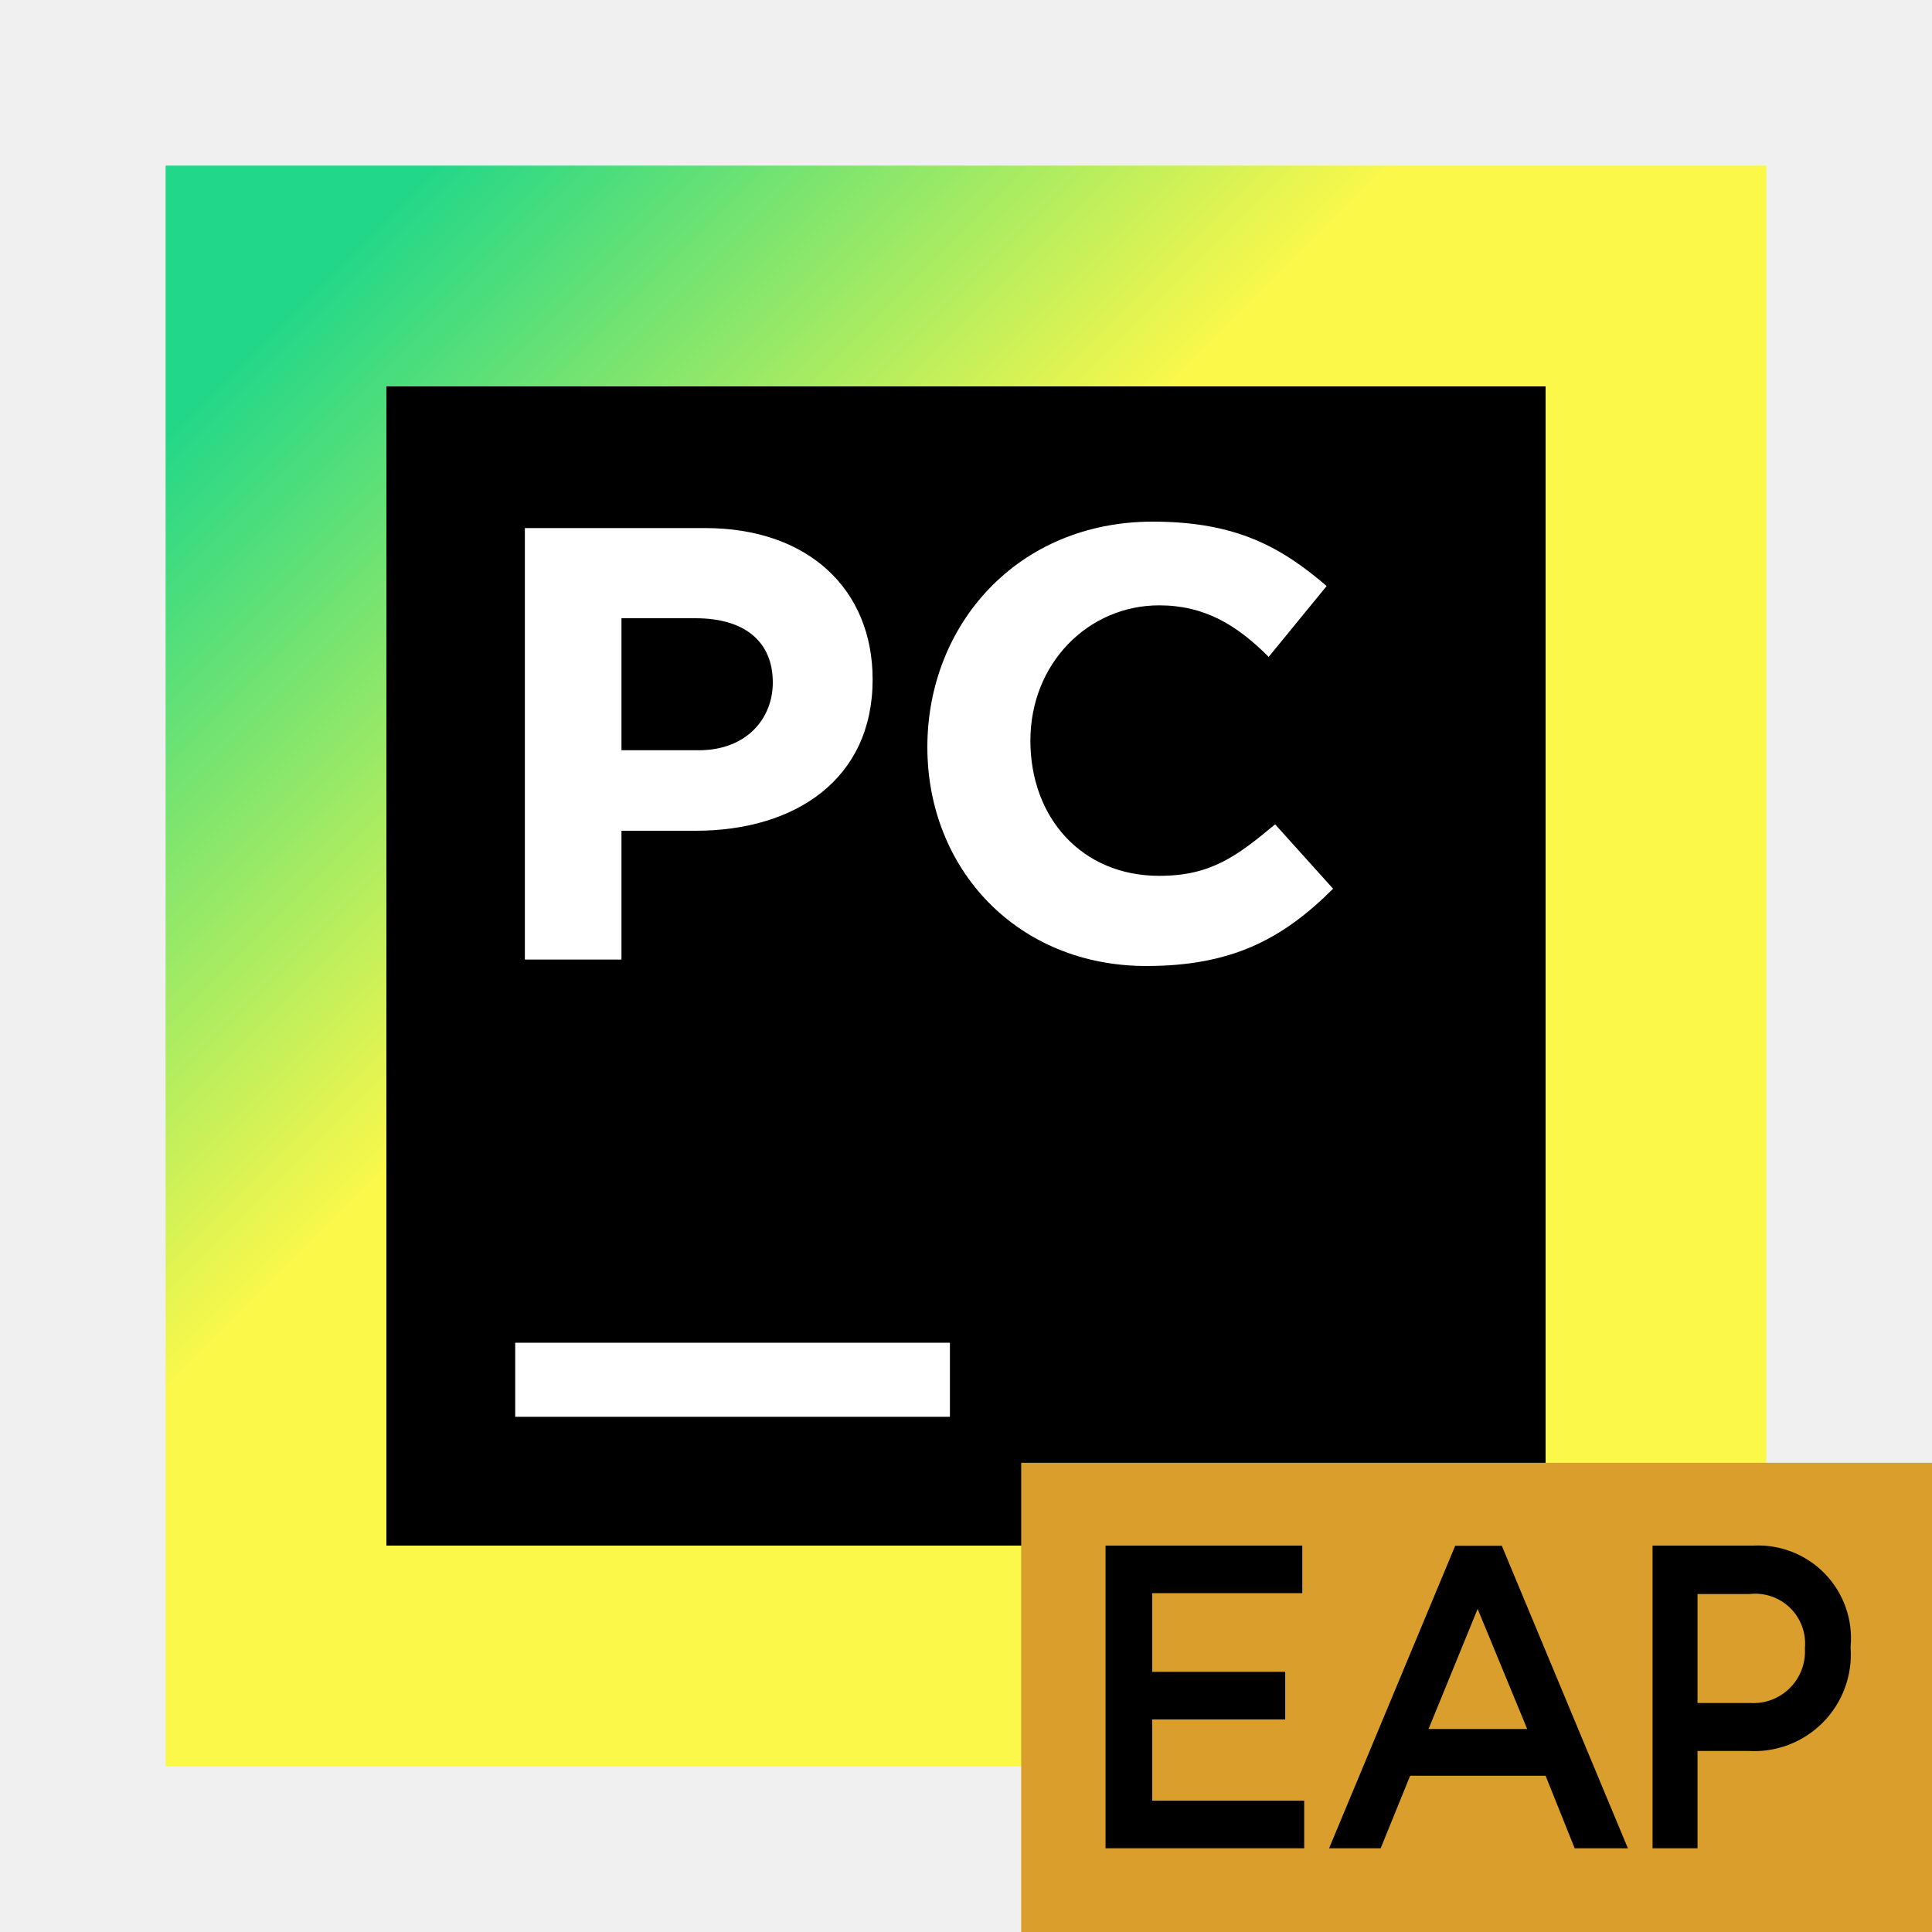
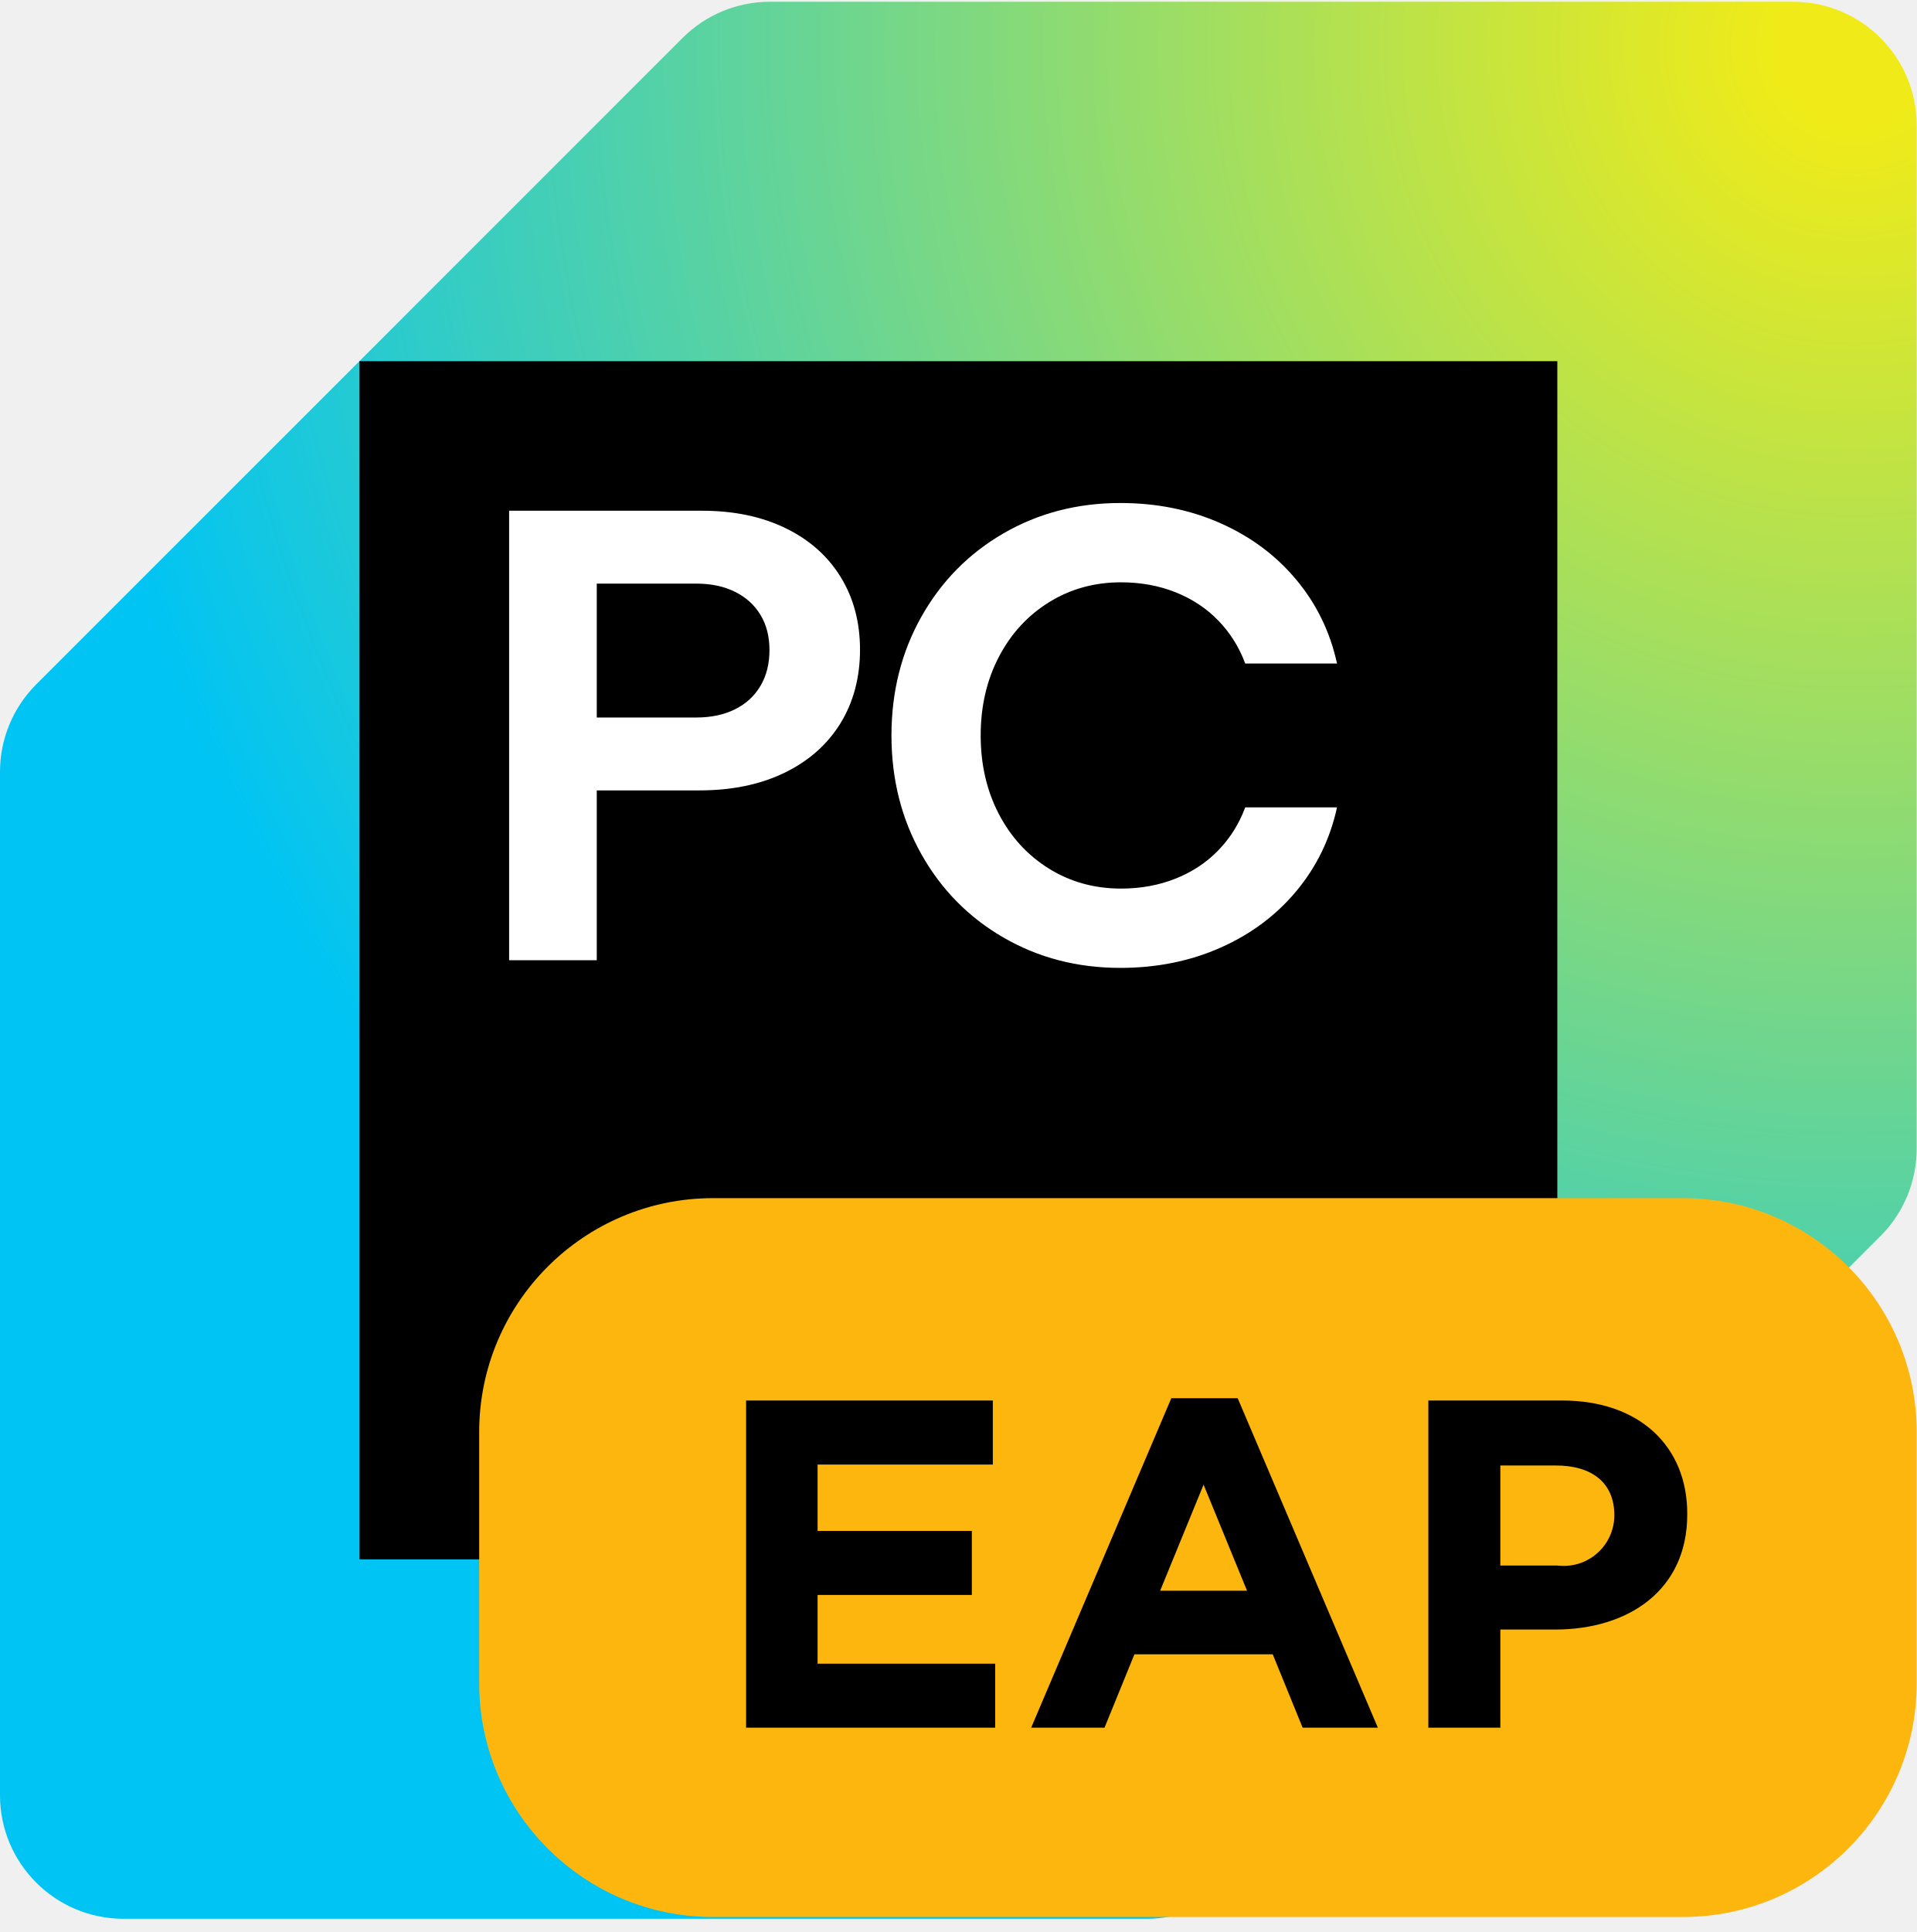
- <svg xmlns="http://www.w3.org/2000/svg" width="70" height="70" fill="none" viewBox="0 0 70 70">
+ <svg xmlns="http://www.w3.org/2000/svg" width="128" height="129" fill="none" viewBox="0 0 128 129">
  <defs>
-     <linearGradient id="a" x1="63.157" x2="-9.078" y1="63.192" y2="-9.043" gradientUnits="userSpaceOnUse">
-       <stop offset="0.482" stop-color="#FCF84A" />
-       <stop offset="0.726" stop-color="#21D789" />
-     </linearGradient>
+     <radialGradient id="a" cx="0" cy="0" r="1" gradientTransform="translate(123.445 3.50969) scale(168.026)" gradientUnits="userSpaceOnUse">
+       <stop offset=".03" stop-color="#F0EB18" />
+       <stop offset=".71" stop-color="#00C4F4" />
+     </radialGradient>
  </defs>
-   <path fill="url(#a)" d="M64 6H6V64H64V6Z" />
-   <path fill="#000000" d="M56 14H14V56H56V14Z" />
-   <path fill="#FFFFFF" d="M19.133 19.133H25.55C29.283 19.133 31.617 21.35 31.617 24.617C31.617 28.233 28.817 30.1 25.2 30.1H22.517V34.767H19.017V19.133H19.133ZM25.317 27.183C27.067 27.183 28 26.017 28 24.733C28 23.217 26.95 22.4 25.2 22.4H22.517V27.183H25.317Z" />
-   <path fill="#FFFFFF" d="M33.6 27.067C33.6 22.633 36.867 18.9 41.767 18.9C44.8 18.9 46.433 19.833 48.067 21.233L45.967 23.8C44.8 22.633 43.633 21.933 42 21.933C39.433 21.933 37.333 24.033 37.333 26.833C37.333 29.633 39.2 31.733 42 31.733C43.867 31.733 44.8 31.033 46.2 29.867L48.3 32.2C46.433 34.067 44.567 35 41.533 35C36.867 35 33.6 31.5 33.6 27.067Z" />
-   <path fill="#FFFFFF" d="M34.417 48.65H18.667V51.333H34.417V48.65Z" />
-   <g>
-     <rect x="37" y="53" width="33" height="17" fill="#d99e2b" />
-     <path fill="#000000" d="M40.056,66.966h7.197V65.243H41.745V62.297h4.82V60.574H41.745V57.723h5.439V56H40.056Z" />
-     <path fill="#000000" d="M48.156,66.966h1.868l1.068-2.627h4.908l1.053,2.627h1.928l-4.567-10.958h-1.69Zm3.603-4.321,1.779-4.352L55.333,62.645Z" />
-     <path fill="#000000" d="M59.875,66.966h1.629V63.441h1.84a3.503,3.503,0,0,0,3.707-3.744v-.031a3.362,3.362,0,0,0-3.522-3.666H59.875Zm1.629-5.264V57.754h1.893a1.807,1.807,0,0,1,1.999,1.958V59.744a1.869,1.869,0,0,1-1.999,1.958Z" />
-   </g>
+   <path fill="url(#a)" d="M119.75.117H51.417c-2.188 0-4.286.869-5.834 2.416L2.416 45.701C.869 47.248 0 49.346 0 51.535v68.332c0 4.556 3.694 8.25 8.25 8.25h68.332c2.189 0 4.286-.869 5.834-2.416l43.165-43.168c1.548-1.548 2.416-3.645 2.416-5.832L128 8.368c0-4.556-3.694-8.25-8.25-8.25V.117Z" />
+   <path fill="#000" d="M104 24.117H24v80h80V24.117Z" />
+   <path fill="#fff" d="M66 88.117H34v6h32v-6Z" />
+   <path fill="#fff" d="M34.001 34.102H46.885c2.115 0 3.969.386 5.562 1.157 1.594.771 2.822 1.857 3.688 3.259.865 1.401 1.298 3.022 1.298 4.866 0 1.844-.44 3.516-1.319 4.931-.879 1.415-2.126 2.511-3.741 3.291-1.615.779-3.501 1.169-5.66 1.169h-6.86v11.34H34V34.103l.001-.001Zm15.081 13.259c.736-.365 1.304-.886 1.704-1.565.4-.679.6-1.475.6-2.39s-.2-1.683-.6-2.348-.969-1.179-1.704-1.544c-.736-.365-1.597-.546-2.584-.546h-6.645v8.94h6.645c.986 0 1.848-.182 2.584-.546v-.001Z" />
+   <path fill="#fff" d="M67.014 62.602c-2.33-1.35-4.159-3.209-5.487-5.574-1.329-2.365-1.994-5.005-1.994-7.921 0-2.916.665-5.556 1.994-7.921 1.329-2.365 3.159-4.224 5.487-5.574 2.329-1.35 4.931-2.026 7.804-2.026 2.43 0 4.659.45 6.689 1.35 2.029.9 3.72 2.161 5.07 3.784 1.35 1.623 2.254 3.484 2.711 5.585H83.157c-.4-1.086-.996-2.04-1.79-2.862-.794-.821-1.748-1.454-2.862-1.897-1.115-.443-2.33-.665-3.645-.665-1.772 0-3.373.443-4.803 1.329-1.429.886-2.547 2.105-3.355 3.655-.807 1.551-1.211 3.297-1.211 5.241 0 1.944.404 3.691 1.211 5.241.807 1.551 1.926 2.769 3.355 3.655 1.429.886 3.03 1.329 4.803 1.329 1.315 0 2.53-.221 3.645-.665 1.115-.443 2.069-1.075 2.862-1.897.794-.821 1.39-1.776 1.79-2.862h6.131c-.458 2.101-1.361 3.962-2.711 5.585-1.35 1.623-3.041 2.884-5.07 3.784-2.03.9-4.259 1.35-6.689 1.35-2.873 0-5.474-.675-7.804-2.026v.005Z" />
+   <path fill="#FDB60D" d="M112.377 128H47.623A15.622 15.622 0 0 1 32 112.377V95.623A15.623 15.623 0 0 1 47.623 80h64.754A15.622 15.622 0 0 1 128 95.623v16.754A15.62 15.62 0 0 1 112.377 128Z" />
+   <path fill="#000" d="M49.825 93.512h16.477v4.277H54.6v4.431h10.3v4.275H54.6v4.588h11.86v4.275H49.825V93.512Zm28.398-.154h4.431l9.362 22h-5.024l-1.997-4.899h-9.237l-1.997 4.899h-4.899l9.36-22Zm5.057 12.857-2.904-7.085-2.901 7.085h5.805Zm12.107-12.703h8.926c5.211 0 8.363 3.09 8.363 7.552v.063c0 5.055-3.932 7.678-8.83 7.678h-3.652v6.553h-4.807V93.512ZM104 104.53a3.382 3.382 0 0 0 3.807-3.308v-.063c0-2.152-1.497-3.308-3.901-3.308h-3.712v6.679H104Z" />
</svg>
